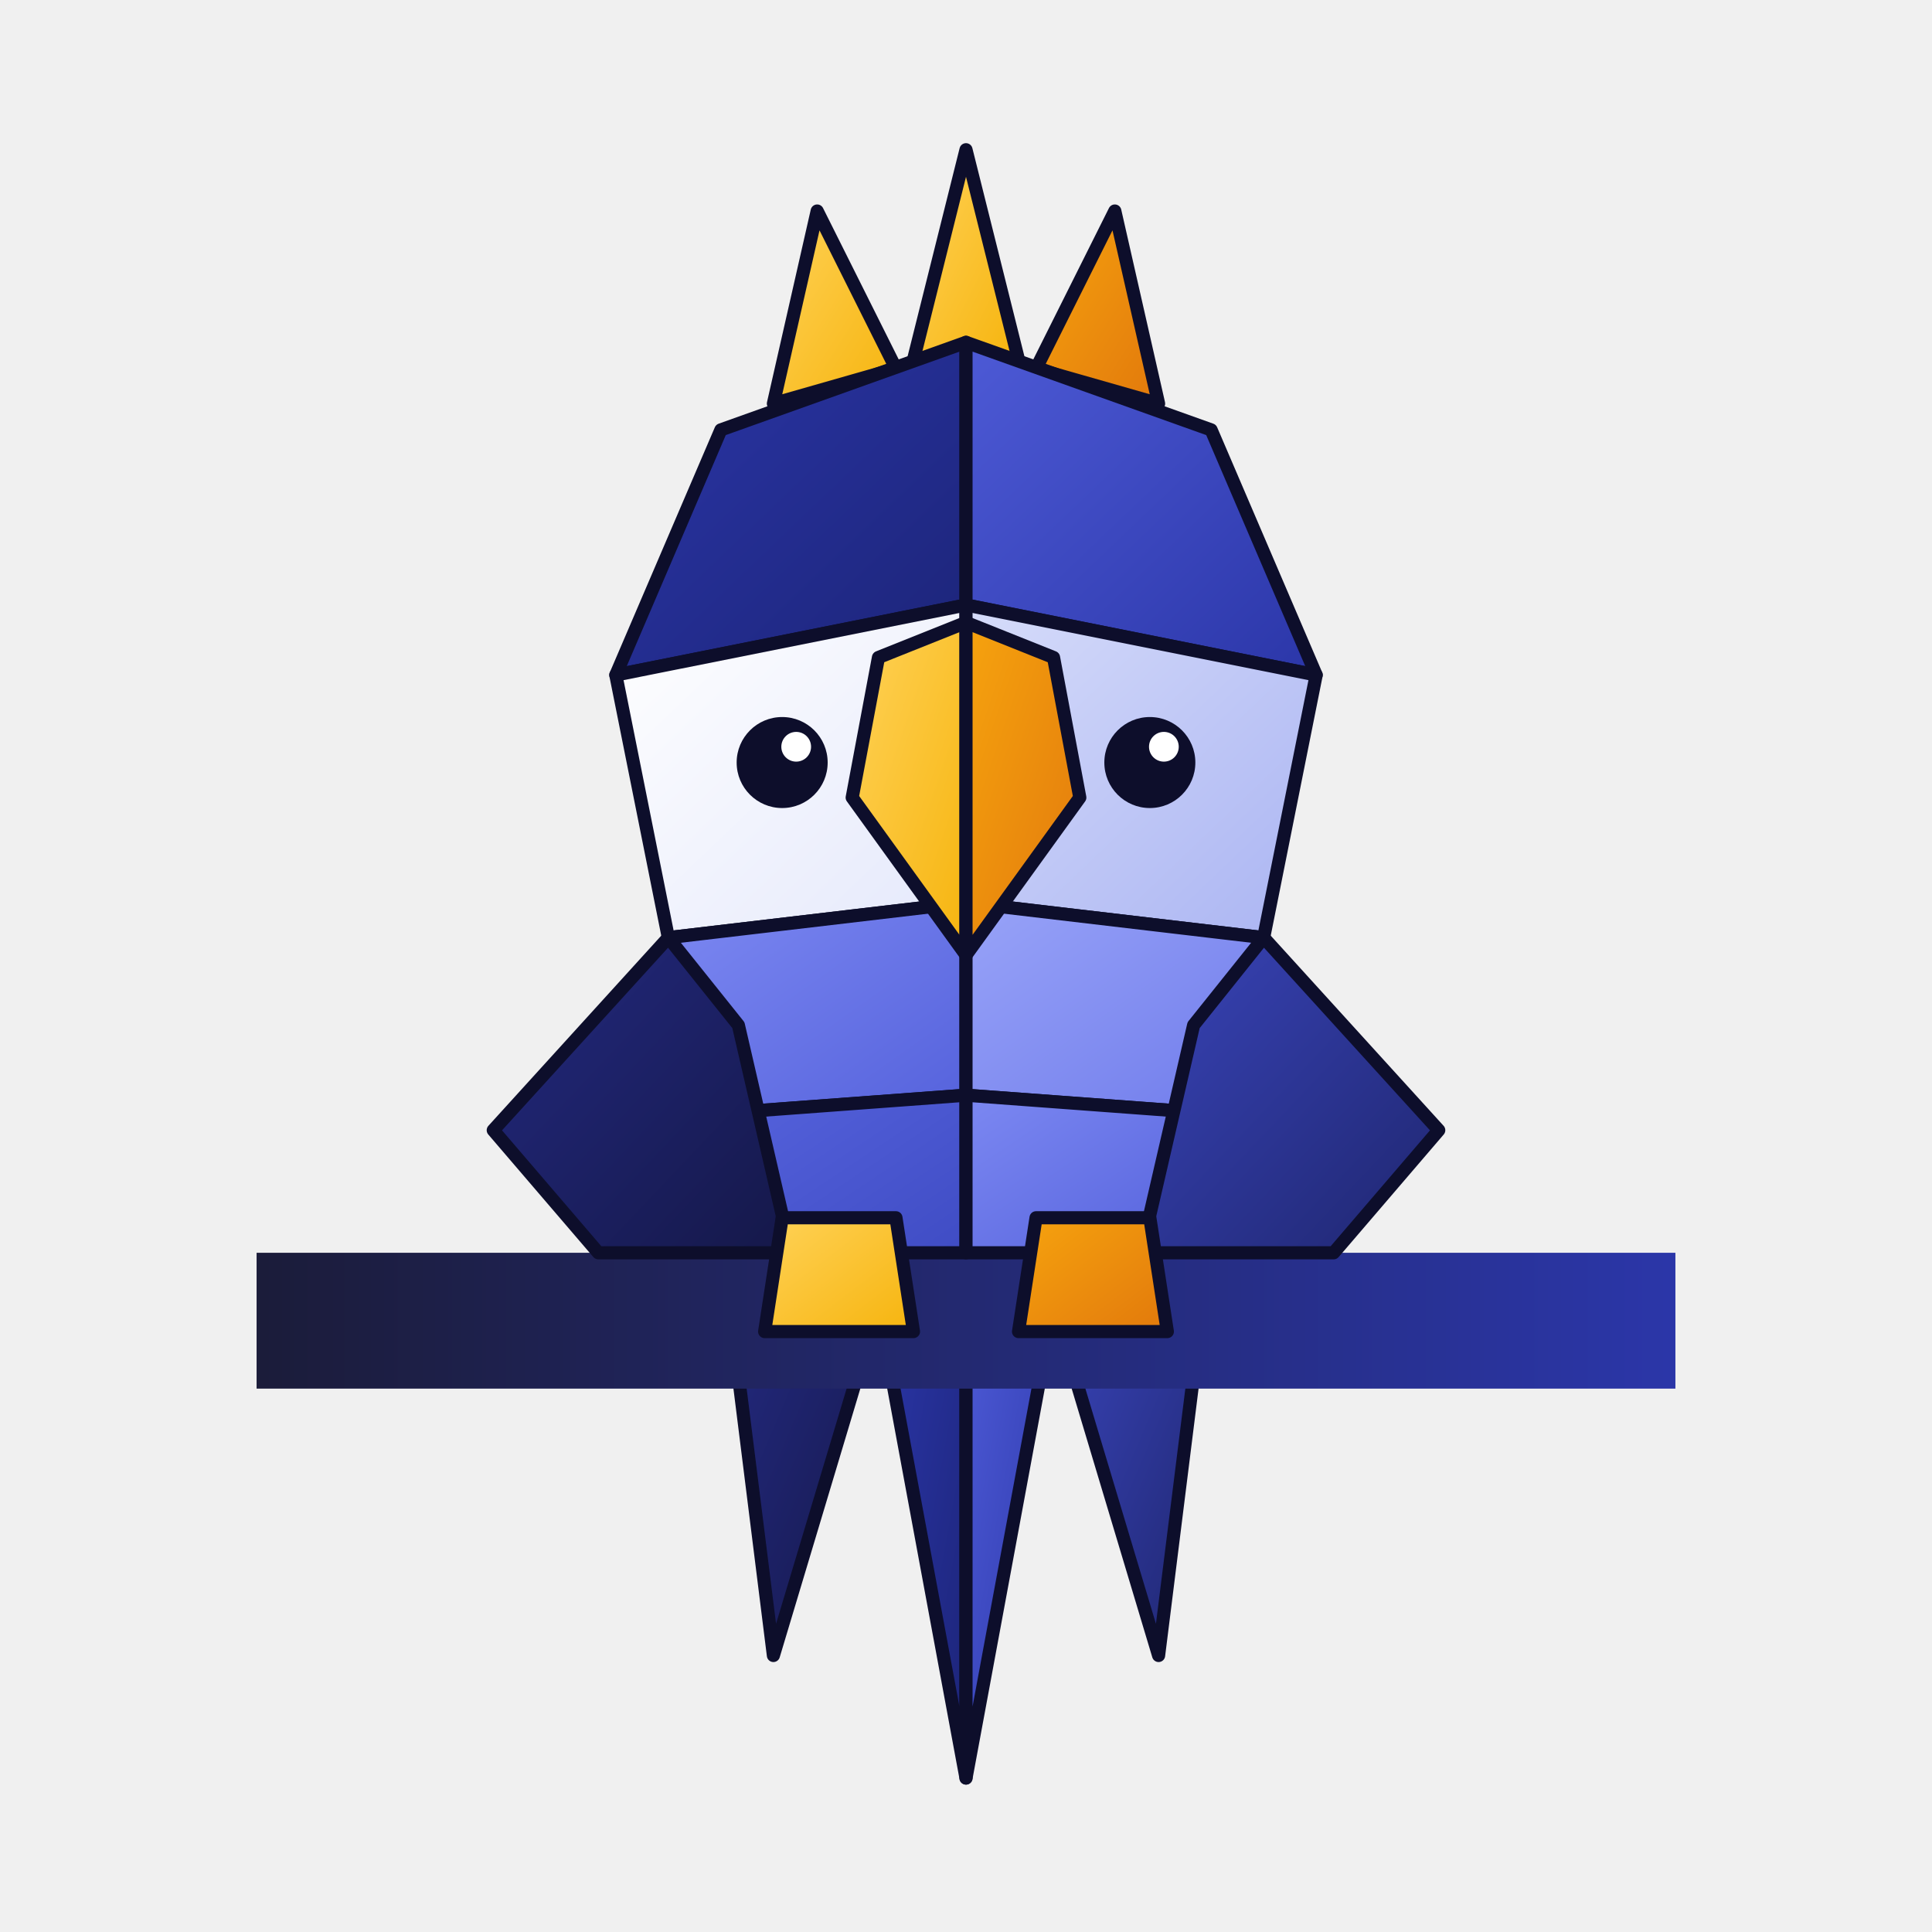
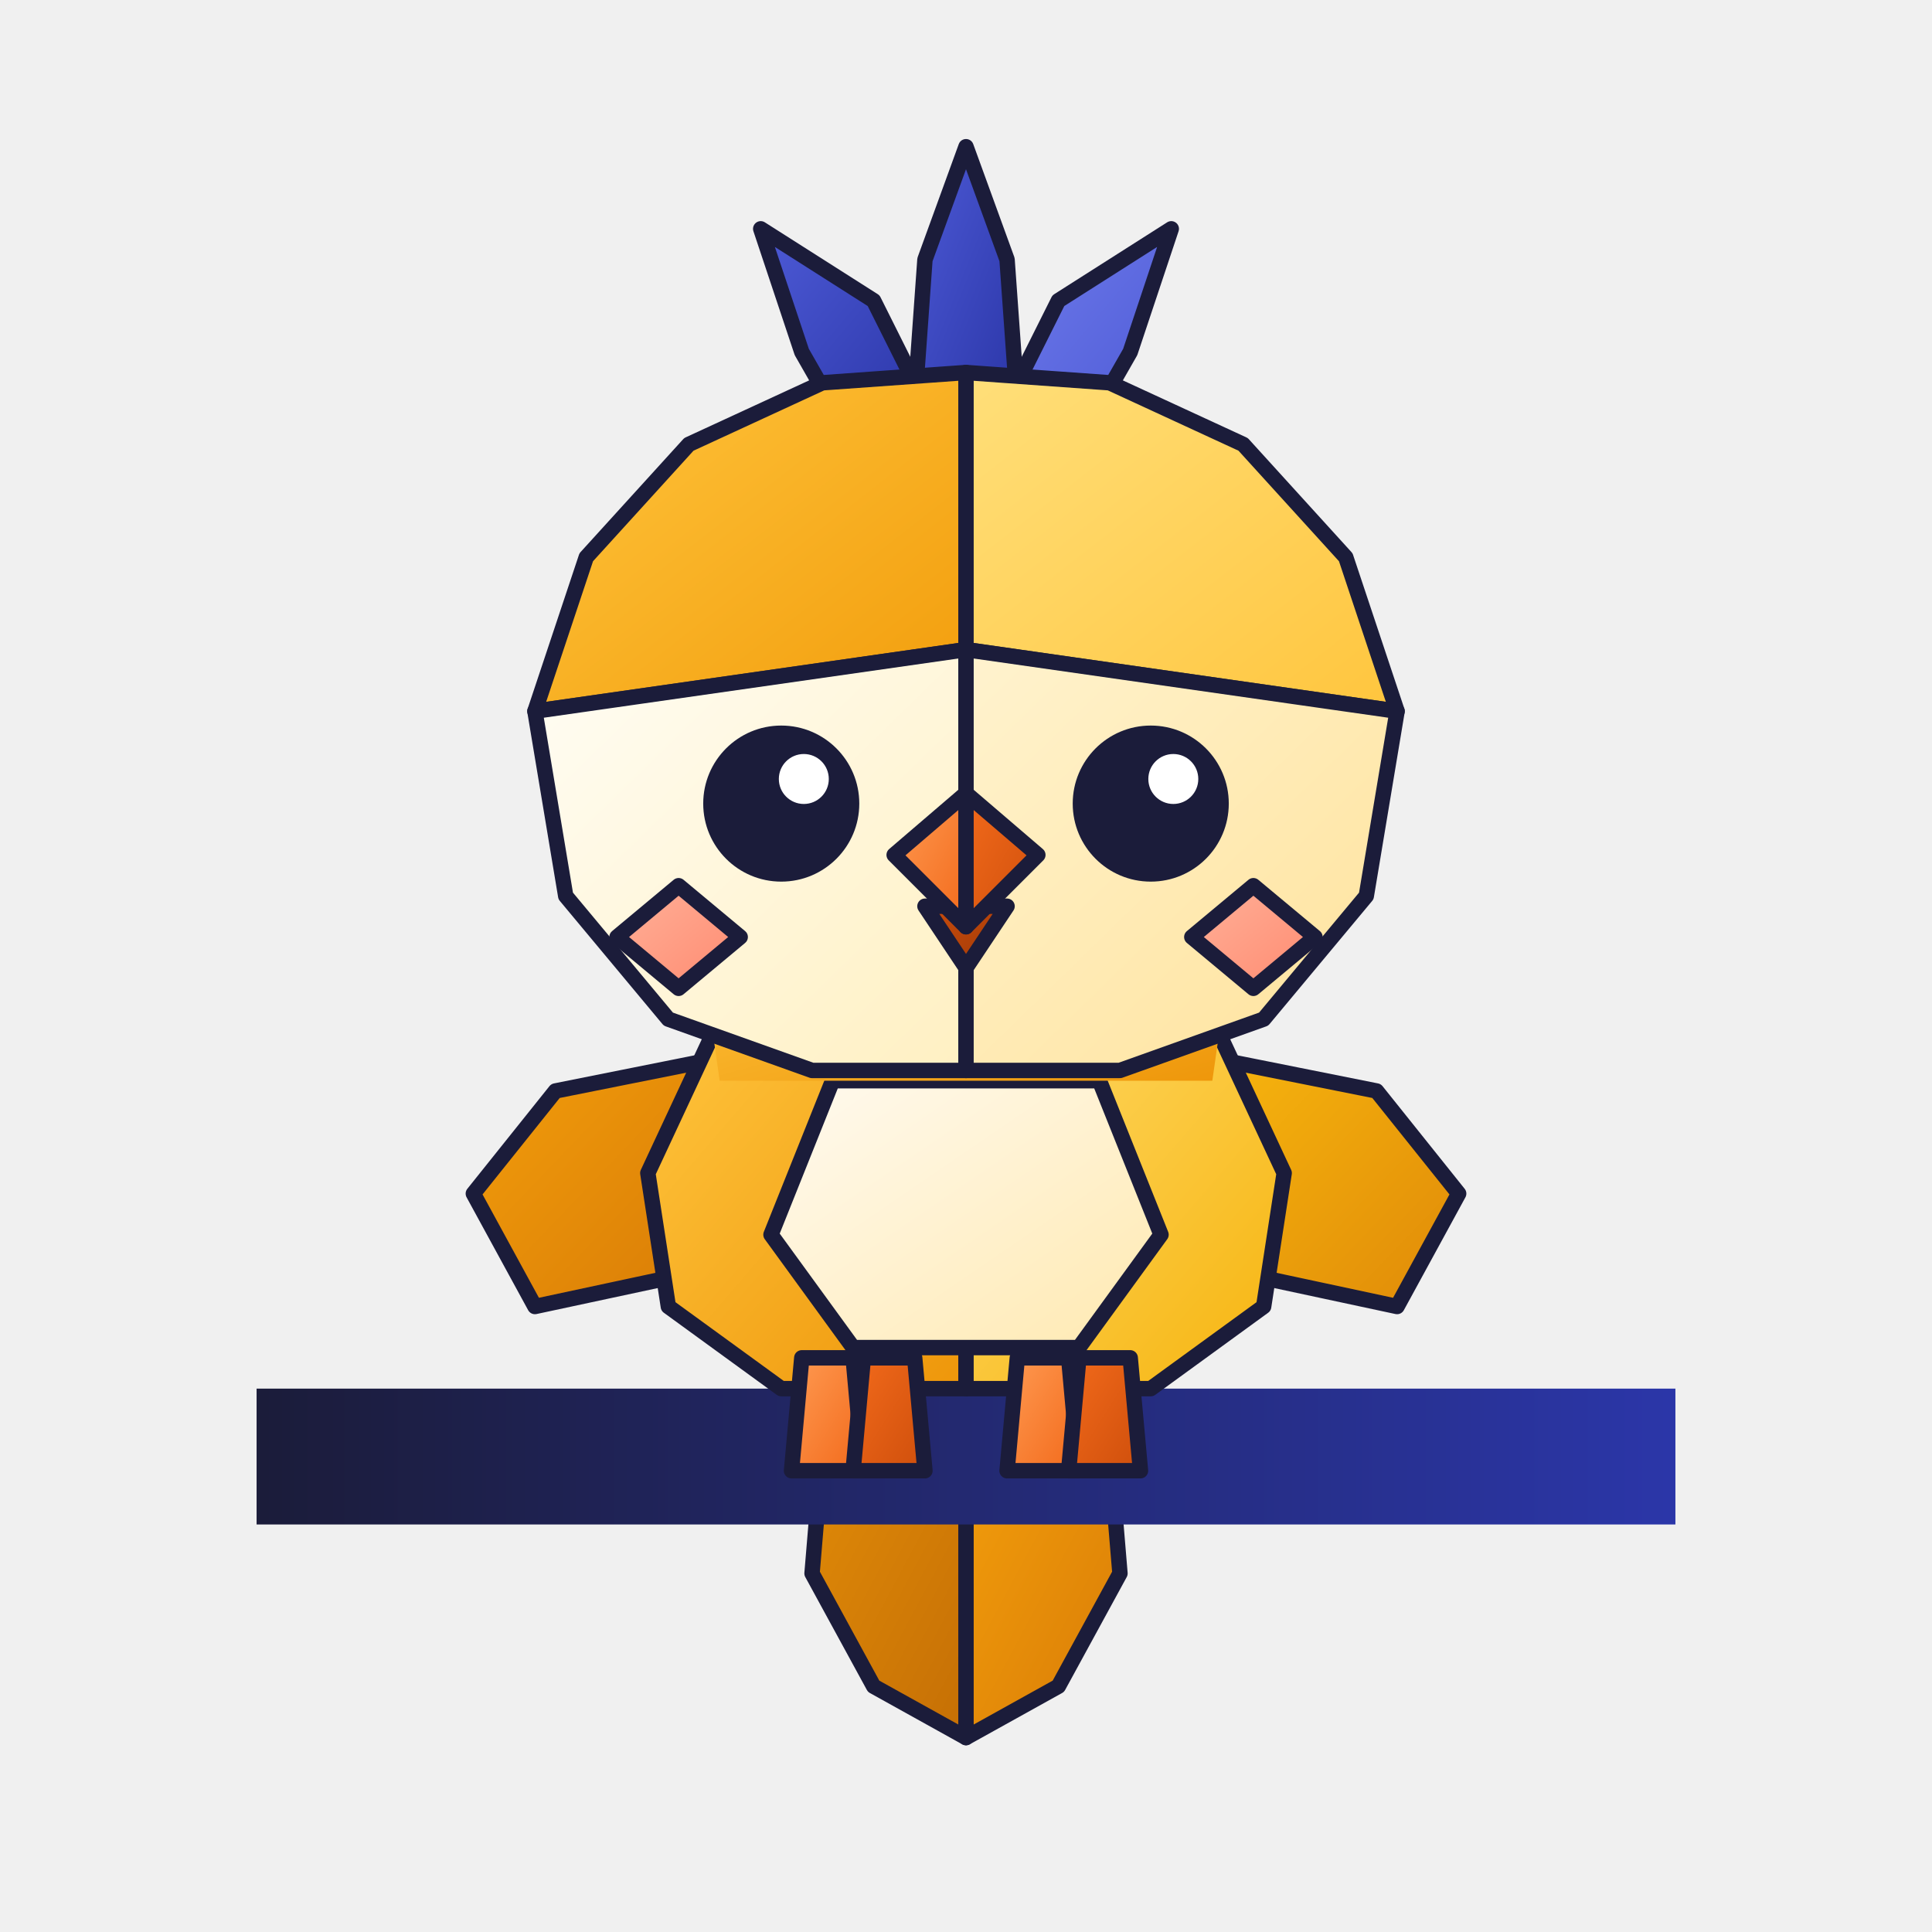
<svg xmlns="http://www.w3.org/2000/svg" width="256" height="256" viewBox="0 0 256 256" fill="none" role="img" aria-label="Shabd">
  <defs>
    <linearGradient id="i-ink" x1="0" y1="0" x2="1" y2="0">
      <stop stop-color="#1b1c3a" />
      <stop offset="1" stop-color="#2b36a8" />
    </linearGradient>
-     <linearGradient id="i-headL" x1="0" y1="0" x2="1" y2="1">
-       <stop stop-color="#2b36a8" />
-       <stop offset="1" stop-color="#1c2478" />
+     <linearGradient id="i-capL" x1="0" y1="0" x2="1" y2="1">
+       <stop stop-color="#ffc53d" />
+       <stop offset="1" stop-color="#f29d0c" />
    </linearGradient>
-     <linearGradient id="i-headR" x1="0" y1="0" x2="1" y2="1">
+     <linearGradient id="i-capR" x1="0" y1="0" x2="1" y2="1">
+       <stop stop-color="#ffdf7a" />
+       <stop offset="1" stop-color="#ffc53d" />
+     </linearGradient>
+     <linearGradient id="i-faceL" x1="0" y1="0" x2="1" y2="1">
+       <stop stop-color="#fffdf5" />
+       <stop offset="1" stop-color="#fff0c2" />
+     </linearGradient>
+     <linearGradient id="i-faceR" x1="0" y1="0" x2="1" y2="1">
+       <stop stop-color="#fff3cf" />
+       <stop offset="1" stop-color="#ffe29a" />
+     </linearGradient>
+     <linearGradient id="i-blush" x1="0" y1="0" x2="1" y2="1">
+       <stop stop-color="#ffb199" />
+       <stop offset="1" stop-color="#ff8a70" />
+     </linearGradient>
+     <linearGradient id="i-bodyL" x1="0" y1="0" x2="1" y2="1">
+       <stop stop-color="#ffc53d" />
+       <stop offset="1" stop-color="#ee960a" />
+     </linearGradient>
+     <linearGradient id="i-bodyR" x1="0" y1="0" x2="1" y2="1">
+       <stop stop-color="#ffd966" />
+       <stop offset="1" stop-color="#f6b40e" />
+     </linearGradient>
+     <linearGradient id="i-belly" x1="0" y1="0" x2="1" y2="1">
+       <stop stop-color="#fffaf0" />
+       <stop offset="1" stop-color="#ffe9b0" />
+     </linearGradient>
+     <linearGradient id="i-wingL" x1="0" y1="0" x2="1" y2="1">
+       <stop stop-color="#f29d0c" />
+       <stop offset="1" stop-color="#d97c06" />
+     </linearGradient>
+     <linearGradient id="i-wingR" x1="0" y1="0" x2="1" y2="1">
+       <stop stop-color="#f6b40e" />
+       <stop offset="1" stop-color="#e08a08" />
+     </linearGradient>
+     <linearGradient id="i-tailL" x1="0" y1="0" x2="1" y2="1">
+       <stop stop-color="#e08a08" />
+       <stop offset="1" stop-color="#c56f05" />
+     </linearGradient>
+     <linearGradient id="i-tailR" x1="0" y1="0" x2="1" y2="1">
+       <stop stop-color="#f29d0c" />
+       <stop offset="1" stop-color="#d97c06" />
+     </linearGradient>
+     <linearGradient id="i-tuftL" x1="0" y1="0" x2="1" y2="1">
      <stop stop-color="#4d5ad6" />
      <stop offset="1" stop-color="#2b36a8" />
    </linearGradient>
-     <linearGradient id="i-faceL" x1="0" y1="0" x2="1" y2="1">
-       <stop stop-color="#ffffff" />
-       <stop offset="1" stop-color="#e4e8fb" />
+     <linearGradient id="i-tuftR" x1="0" y1="0" x2="1" y2="1">
+       <stop stop-color="#6f7beb" />
+       <stop offset="1" stop-color="#4d5ad6" />
    </linearGradient>
-     <linearGradient id="i-faceR" x1="0" y1="0" x2="1" y2="1">
-       <stop stop-color="#d6dcfa" />
-       <stop offset="1" stop-color="#aab4f2" />
+     <linearGradient id="i-beakL" x1="0" y1="0" x2="1" y2="1">
+       <stop stop-color="#ff9a52" />
+       <stop offset="1" stop-color="#f26a1b" />
    </linearGradient>
-     <linearGradient id="i-chestUL" x1="0" y1="0" x2="1" y2="1">
-       <stop stop-color="#7c88f2" />
-       <stop offset="1" stop-color="#5562dc" />
+     <linearGradient id="i-beakR" x1="0" y1="0" x2="1" y2="1">
+       <stop stop-color="#f26a1b" />
+       <stop offset="1" stop-color="#cf4f0c" />
    </linearGradient>
-     <linearGradient id="i-chestUR" x1="0" y1="0" x2="1" y2="1">
-       <stop stop-color="#98a3f8" />
-       <stop offset="1" stop-color="#6f7beb" />
+     <linearGradient id="i-beakLow" x1="0" y1="0" x2="1" y2="1">
+       <stop stop-color="#c94c0c" />
+       <stop offset="1" stop-color="#a13a07" />
    </linearGradient>
-     <linearGradient id="i-chestLL" x1="0" y1="0" x2="1" y2="1">
-       <stop stop-color="#5562dc" />
-       <stop offset="1" stop-color="#3f4cc4" />
+     <linearGradient id="i-footL" x1="0" y1="0" x2="1" y2="1">
+       <stop stop-color="#ff9a52" />
+       <stop offset="1" stop-color="#f26a1b" />
    </linearGradient>
-     <linearGradient id="i-chestLR" x1="0" y1="0" x2="1" y2="1">
-       <stop stop-color="#7c88f2" />
-       <stop offset="1" stop-color="#5562dc" />
+     <linearGradient id="i-footR" x1="0" y1="0" x2="1" y2="1">
+       <stop stop-color="#f26a1b" />
+       <stop offset="1" stop-color="#cf4f0c" />
    </linearGradient>
-     <linearGradient id="i-wingL" x1="0" y1="0" x2="1" y2="1">
-       <stop stop-color="#23297f" />
-       <stop offset="1" stop-color="#151849" />
-     </linearGradient>
-     <linearGradient id="i-wingR" x1="0" y1="0" x2="1" y2="1">
-       <stop stop-color="#3944b8" />
-       <stop offset="1" stop-color="#1f2670" />
-     </linearGradient>
-     <linearGradient id="i-goldL" x1="0" y1="0" x2="1" y2="1">
-       <stop stop-color="#ffd257" />
-       <stop offset="1" stop-color="#f6b40e" />
-     </linearGradient>
-     <linearGradient id="i-goldR" x1="0" y1="0" x2="1" y2="1">
-       <stop stop-color="#f6a30e" />
-       <stop offset="1" stop-color="#e2790c" />
+     <linearGradient id="i-say" x1="0" y1="0" x2="1" y2="1">
+       <stop stop-color="#6f7beb" />
+       <stop offset="1" stop-color="#3944b8" />
    </linearGradient>
  </defs>
-   <path d="M96.68 172.96L116.4 172.96L102.48 219.36Z" fill="url(#i-wingL)" stroke="#0d0e2b" stroke-width="1.74" stroke-linejoin="round" />
-   <path d="M159.32 172.96L139.6 172.96L153.52 219.36Z" fill="url(#i-wingR)" stroke="#0d0e2b" stroke-width="1.74" stroke-linejoin="round" />
-   <path d="M116.4 172.96L128 172.96L128 235.6Z" fill="url(#i-headL)" stroke="#0d0e2b" stroke-width="1.74" stroke-linejoin="round" />
-   <path d="M128 172.96L139.6 172.96L128 235.6Z" fill="url(#i-headR)" stroke="#0d0e2b" stroke-width="1.74" stroke-linejoin="round" />
-   <rect x="34" y="166" width="188" height="18" fill="url(#i-ink)" />
-   <path d="M118.72 48.84L108.28 27.96L102.48 53.48Z" fill="url(#i-goldL)" stroke="#0d0e2b" stroke-width="1.74" stroke-linejoin="round" />
-   <path d="M137.28 48.84L147.72 27.96L153.52 53.48Z" fill="url(#i-goldR)" stroke="#0d0e2b" stroke-width="1.74" stroke-linejoin="round" />
-   <path d="M121.04 47.68L128 19.84L134.96 47.68Z" fill="url(#i-goldL)" stroke="#0d0e2b" stroke-width="1.74" stroke-linejoin="round" />
-   <path d="M128 45.36L95.52 56.96L81.6 89.44L128 80.16Z" fill="url(#i-headL)" stroke="#0d0e2b" stroke-width="1.74" stroke-linejoin="round" />
-   <path d="M128 45.36L160.48 56.96L174.4 89.44L128 80.16Z" fill="url(#i-headR)" stroke="#0d0e2b" stroke-width="1.74" stroke-linejoin="round" />
-   <path d="M81.6 89.44L128 80.16L128 119.6L88.56 124.24Z" fill="url(#i-faceL)" stroke="#0d0e2b" stroke-width="1.74" stroke-linejoin="round" />
-   <path d="M174.4 89.44L128 80.16L128 119.6L167.44 124.24Z" fill="url(#i-faceR)" stroke="#0d0e2b" stroke-width="1.74" stroke-linejoin="round" />
-   <path d="M88.56 124.24L128 119.6L128 145.12L96.68 147.44Z" fill="url(#i-chestUL)" stroke="#0d0e2b" stroke-width="1.74" stroke-linejoin="round" />
-   <path d="M167.44 124.24L128 119.6L128 145.12L159.32 147.44Z" fill="url(#i-chestUR)" stroke="#0d0e2b" stroke-width="1.74" stroke-linejoin="round" />
-   <path d="M96.68 147.44L128 145.12L128 166L104.8 166Z" fill="url(#i-chestLL)" stroke="#0d0e2b" stroke-width="1.74" stroke-linejoin="round" />
-   <path d="M159.32 147.44L128 145.12L128 166L151.2 166Z" fill="url(#i-chestLR)" stroke="#0d0e2b" stroke-width="1.74" stroke-linejoin="round" />
-   <path d="M88.56 124.24L65.36 149.76L79.28 166L104.8 166L97.84 135.84Z" fill="url(#i-wingL)" stroke="#0d0e2b" stroke-width="1.74" stroke-linejoin="round" />
-   <path d="M167.44 124.24L190.64 149.76L176.72 166L151.2 166L158.16 135.84Z" fill="url(#i-wingR)" stroke="#0d0e2b" stroke-width="1.74" stroke-linejoin="round" />
-   <path d="M116.4 87.12L128 82.48L128 126.56L112.92 105.68Z" fill="url(#i-goldL)" stroke="#0d0e2b" stroke-width="1.74" stroke-linejoin="round" />
-   <path d="M128 82.48L139.6 87.12L143.08 105.68L128 126.56Z" fill="url(#i-goldR)" stroke="#0d0e2b" stroke-width="1.74" stroke-linejoin="round" />
-   <circle cx="103.64" cy="101.04" r="6.03" fill="#0d0e2b" />
-   <circle cx="105.5" cy="98.95" r="1.97" fill="#ffffff" />
-   <circle cx="152.36" cy="101.04" r="6.03" fill="#0d0e2b" />
-   <circle cx="154.22" cy="98.95" r="1.97" fill="#ffffff" />
-   <path d="M103.64 161.36L118.72 161.36L121.04 176.44L101.32 176.44Z" fill="url(#i-goldL)" stroke="#0d0e2b" stroke-width="1.74" stroke-linejoin="round" />
-   <path d="M152.36 161.36L137.28 161.36L134.96 176.44L154.68 176.44Z" fill="url(#i-goldR)" stroke="#0d0e2b" stroke-width="1.74" stroke-linejoin="round" />
+   <g class="sb-tail">
+     <path d="M108.96 192.16L128 192.16L128 230.24L115.76 223.44L107.6 208.48Z" fill="url(#i-tailL)" stroke="#1b1c3a" stroke-width="2.04" stroke-linejoin="round" />
+     <path d="M128 192.16L147.04 192.16L148.4 208.48L140.24 223.44L128 230.24Z" fill="url(#i-tailR)" stroke="#1b1c3a" stroke-width="2.04" stroke-linejoin="round" />
+   </g>
+   <rect x="34" y="184" width="188" height="18" fill="url(#i-ink)" />
+   <g>
+     <path class="sb-wing sb-wing-0" d="M94 140.48L73.6 144.56L62.72 158.16L70.88 173.12L89.92 169.04Z" fill="url(#i-wingL)" stroke="#1b1c3a" stroke-width="2.04" stroke-linejoin="round" />
+     <path class="sb-wing sb-wing-1" d="M162 140.48L182.4 144.56L193.28 158.16L185.12 173.12L166.08 169.04Z" fill="url(#i-wingR)" stroke="#1b1c3a" stroke-width="2.04" stroke-linejoin="round" />
+     <path d="M95.36 135.04L128 135.04L128 184L103.52 184L88.56 173.12L85.84 155.44Z" fill="url(#i-bodyL)" stroke="#1b1c3a" stroke-width="2.04" stroke-linejoin="round" />
+     <path d="M160.64 135.04L128 135.04L128 184L152.48 184L167.44 173.12L170.16 155.44Z" fill="url(#i-bodyR)" stroke="#1b1c3a" stroke-width="2.04" stroke-linejoin="round" />
+     <path d="M110.32 143.2L145.68 143.2L153.84 163.6L142.96 178.56L113.04 178.56L102.16 163.6Z" fill="url(#i-belly)" stroke="#1b1c3a" stroke-width="2.04" stroke-linejoin="round" />
+     <path d="M92.64 124.16L163.36 124.16L160.64 143.2L95.36 143.2Z" fill="url(#i-bodyL)" />
+   </g>
+   <g class="sb-head">
+     <path class="sb-tuft sb-tuft-0" d="M122.56 53.44L115.76 39.84L100.8 30.32L106.24 46.64L111.68 56.16Z" fill="url(#i-tuftL)" stroke="#1b1c3a" stroke-width="2.04" stroke-linejoin="round" />
+     <path class="sb-tuft sb-tuft-1" d="M133.44 53.44L140.24 39.84L155.2 30.32L149.76 46.64L144.32 56.16Z" fill="url(#i-tuftR)" stroke="#1b1c3a" stroke-width="2.04" stroke-linejoin="round" />
+     <path class="sb-tuft sb-tuft-2" d="M121.2 53.44L122.56 34.4L128 19.44L133.44 34.4L134.8 53.44Z" fill="url(#i-tuftL)" stroke="#1b1c3a" stroke-width="2.04" stroke-linejoin="round" />
+     <path d="M128 49.36L108.96 50.72L91.28 58.88L77.68 73.84L70.88 94.24L128 86.08Z" fill="url(#i-capL)" stroke="#1b1c3a" stroke-width="2.04" stroke-linejoin="round" />
+     <path d="M128 49.36L147.04 50.72L164.72 58.88L178.32 73.84L185.12 94.24L128 86.08Z" fill="url(#i-capR)" stroke="#1b1c3a" stroke-width="2.04" stroke-linejoin="round" />
+     <path d="M70.88 94.24L128 86.08L128 141.84L107.6 141.84L88.56 135.04L74.96 118.72Z" fill="url(#i-faceL)" stroke="#1b1c3a" stroke-width="2.04" stroke-linejoin="round" />
+     <path d="M185.12 94.24L128 86.08L128 141.84L148.4 141.84L167.44 135.04L181.04 118.72Z" fill="url(#i-faceR)" stroke="#1b1c3a" stroke-width="2.04" stroke-linejoin="round" />
+     <path d="M81.76 124.16L89.92 117.36L98.08 124.16L89.92 130.96Z" fill="url(#i-blush)" stroke="#1b1c3a" stroke-width="2.04" stroke-linejoin="round" />
+     <path d="M174.24 124.16L166.08 117.36L157.92 124.16L166.08 130.96Z" fill="url(#i-blush)" stroke="#1b1c3a" stroke-width="2.04" stroke-linejoin="round" />
+     <g class="sb-beak-lower">
+       <path d="M122.56 120.08L133.44 120.08L128 128.24Z" fill="url(#i-beakLow)" stroke="#1b1c3a" stroke-width="2.04" stroke-linejoin="round" />
+     </g>
+     <path d="M118.48 113.28L128 105.12L128 122.8Z" fill="url(#i-beakL)" stroke="#1b1c3a" stroke-width="2.04" stroke-linejoin="round" />
+     <path d="M128 105.12L137.52 113.28L128 122.8Z" fill="url(#i-beakR)" stroke="#1b1c3a" stroke-width="2.04" stroke-linejoin="round" />
+     <g class="sb-eye sb-eye-0">
+       <circle cx="103.52" cy="106.48" r="10.34" fill="#1b1c3a" />
+       <circle cx="106.51" cy="103.22" r="3.31" fill="#ffffff" />
+     </g>
+     <g class="sb-eye sb-eye-1">
+       <circle cx="152.48" cy="106.48" r="10.34" fill="#1b1c3a" />
+       <circle cx="155.47" cy="103.22" r="3.31" fill="#ffffff" />
+     </g>
+   </g>
+   <g>
+     <path d="M106.24 179.92L113.04 179.92L114.4 194.88L104.88 194.88Z" fill="url(#i-footL)" stroke="#1b1c3a" stroke-width="2.04" stroke-linejoin="round" />
+     <path d="M114.4 179.92L121.2 179.92L122.56 194.88L113.04 194.88Z" fill="url(#i-footR)" stroke="#1b1c3a" stroke-width="2.04" stroke-linejoin="round" />
+     <path d="M141.6 179.92L134.8 179.92L133.44 194.88L142.96 194.88Z" fill="url(#i-footL)" stroke="#1b1c3a" stroke-width="2.04" stroke-linejoin="round" />
+     <path d="M149.76 179.92L142.96 179.92L141.6 194.88L151.12 194.88Z" fill="url(#i-footR)" stroke="#1b1c3a" stroke-width="2.04" stroke-linejoin="round" />
+   </g>
</svg>
